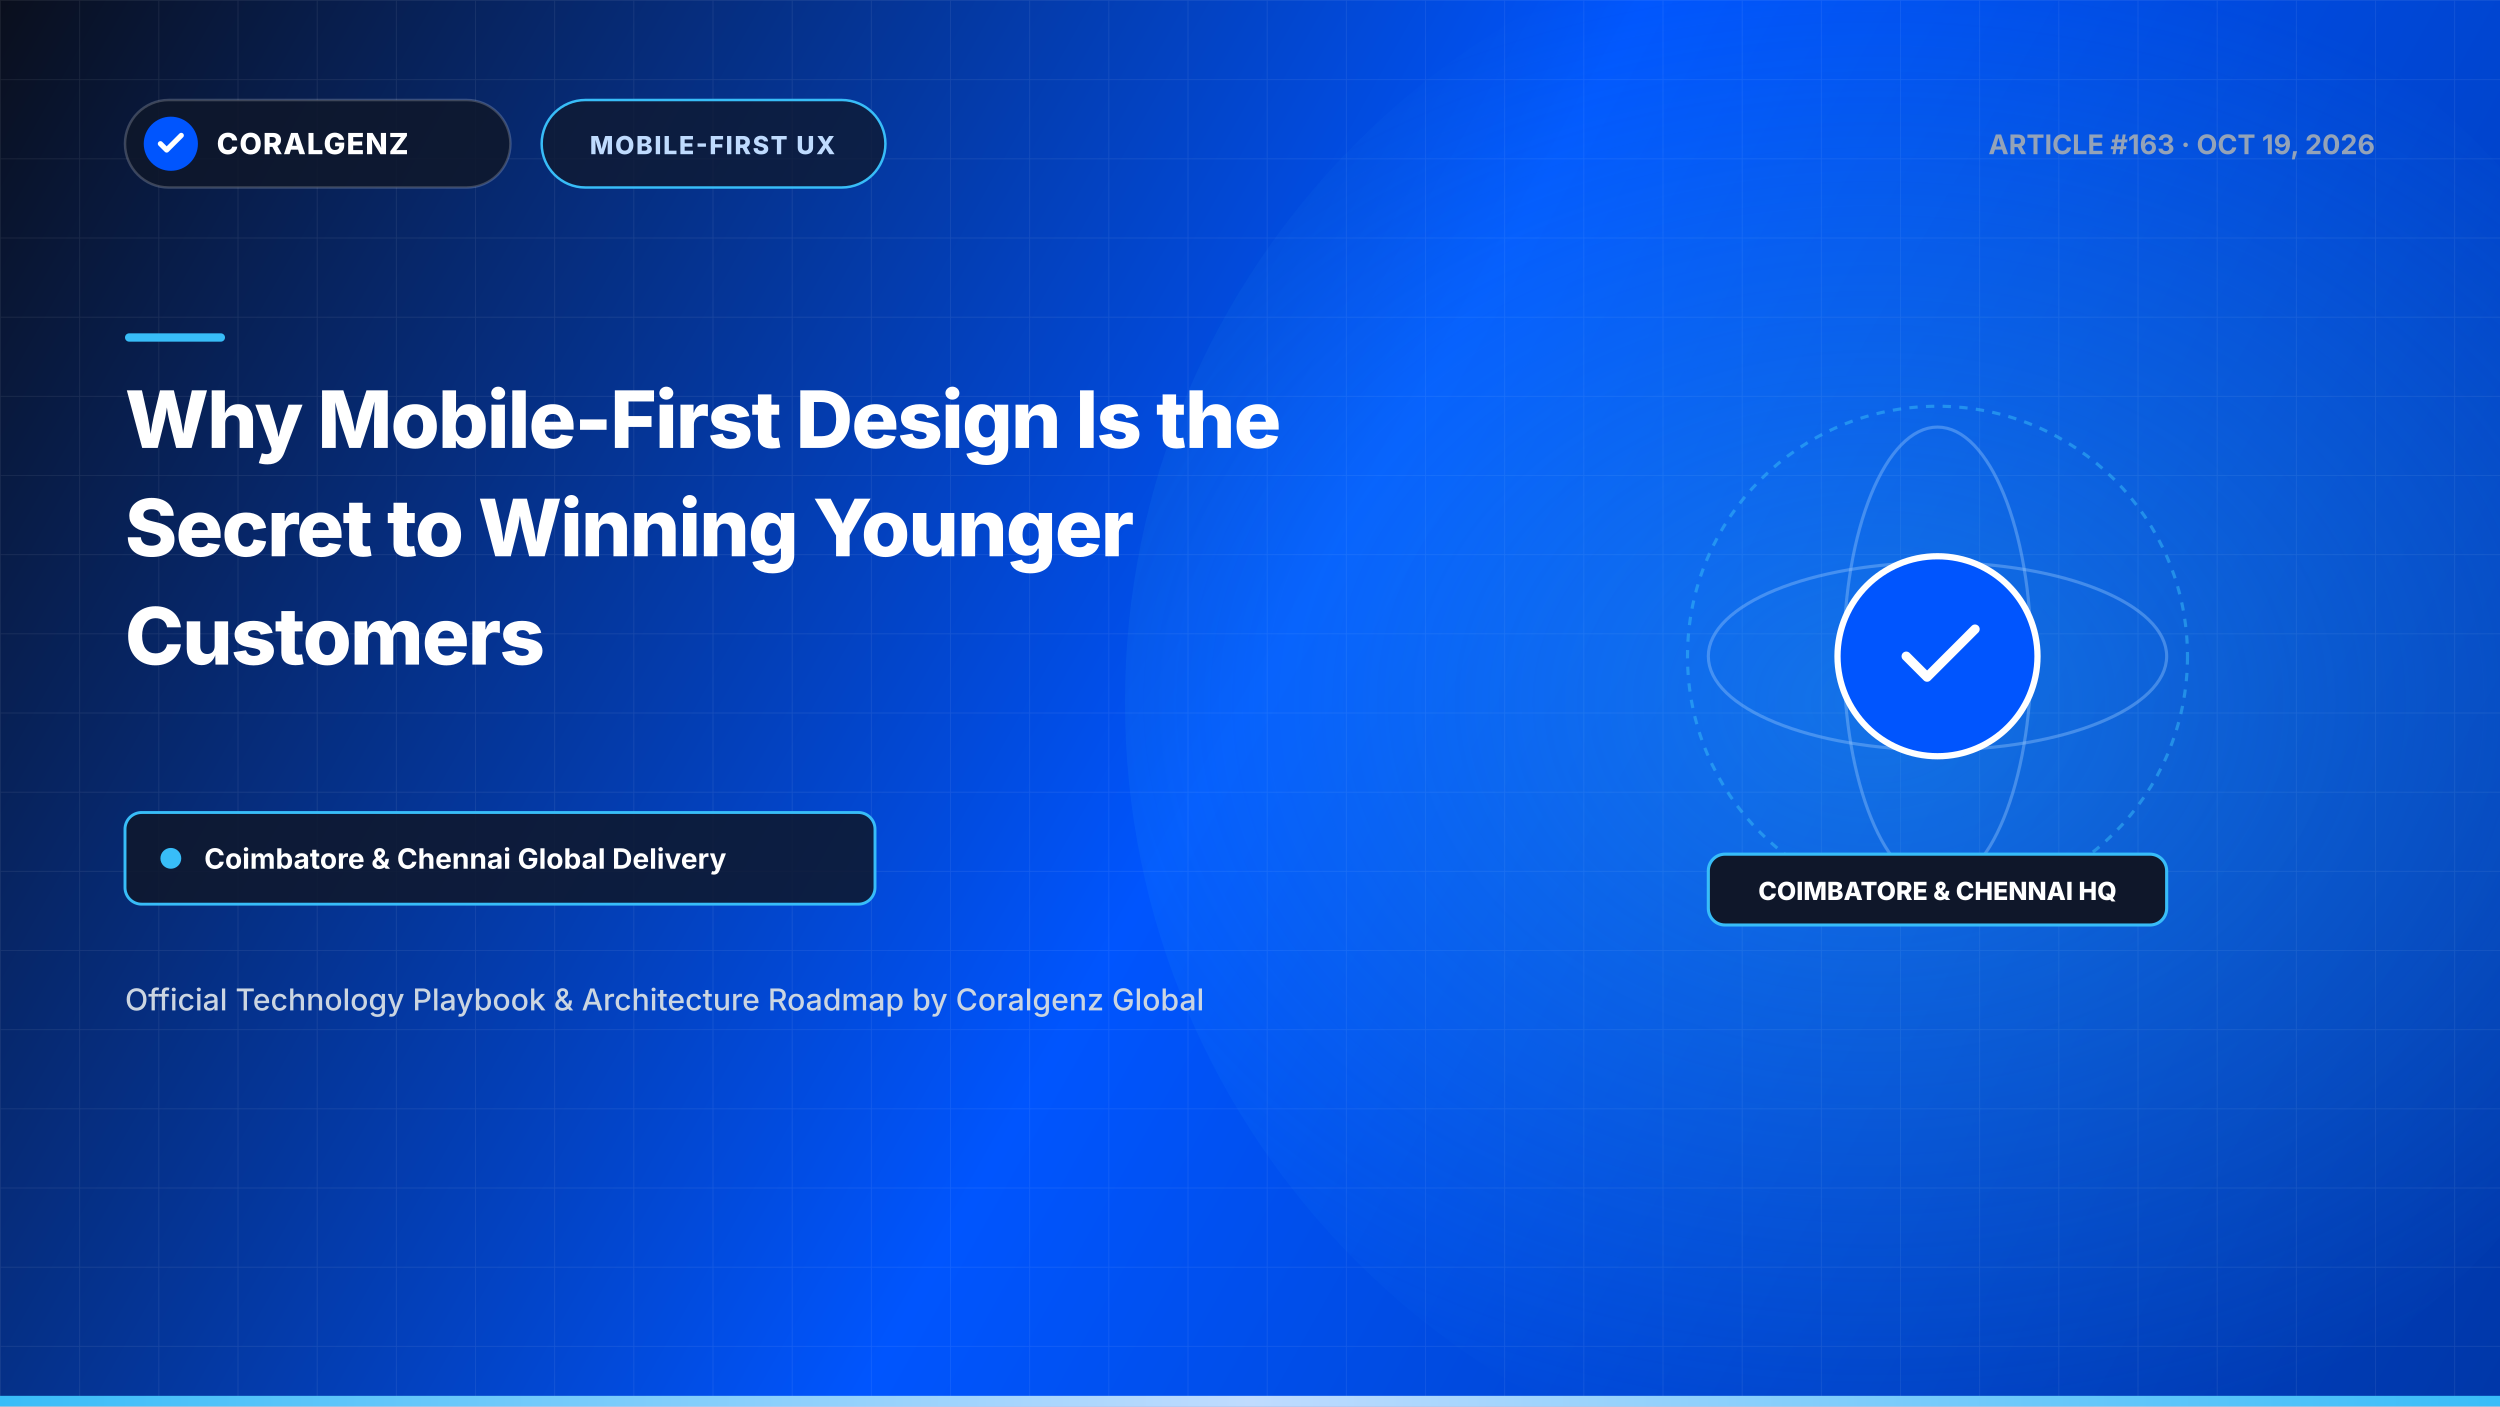
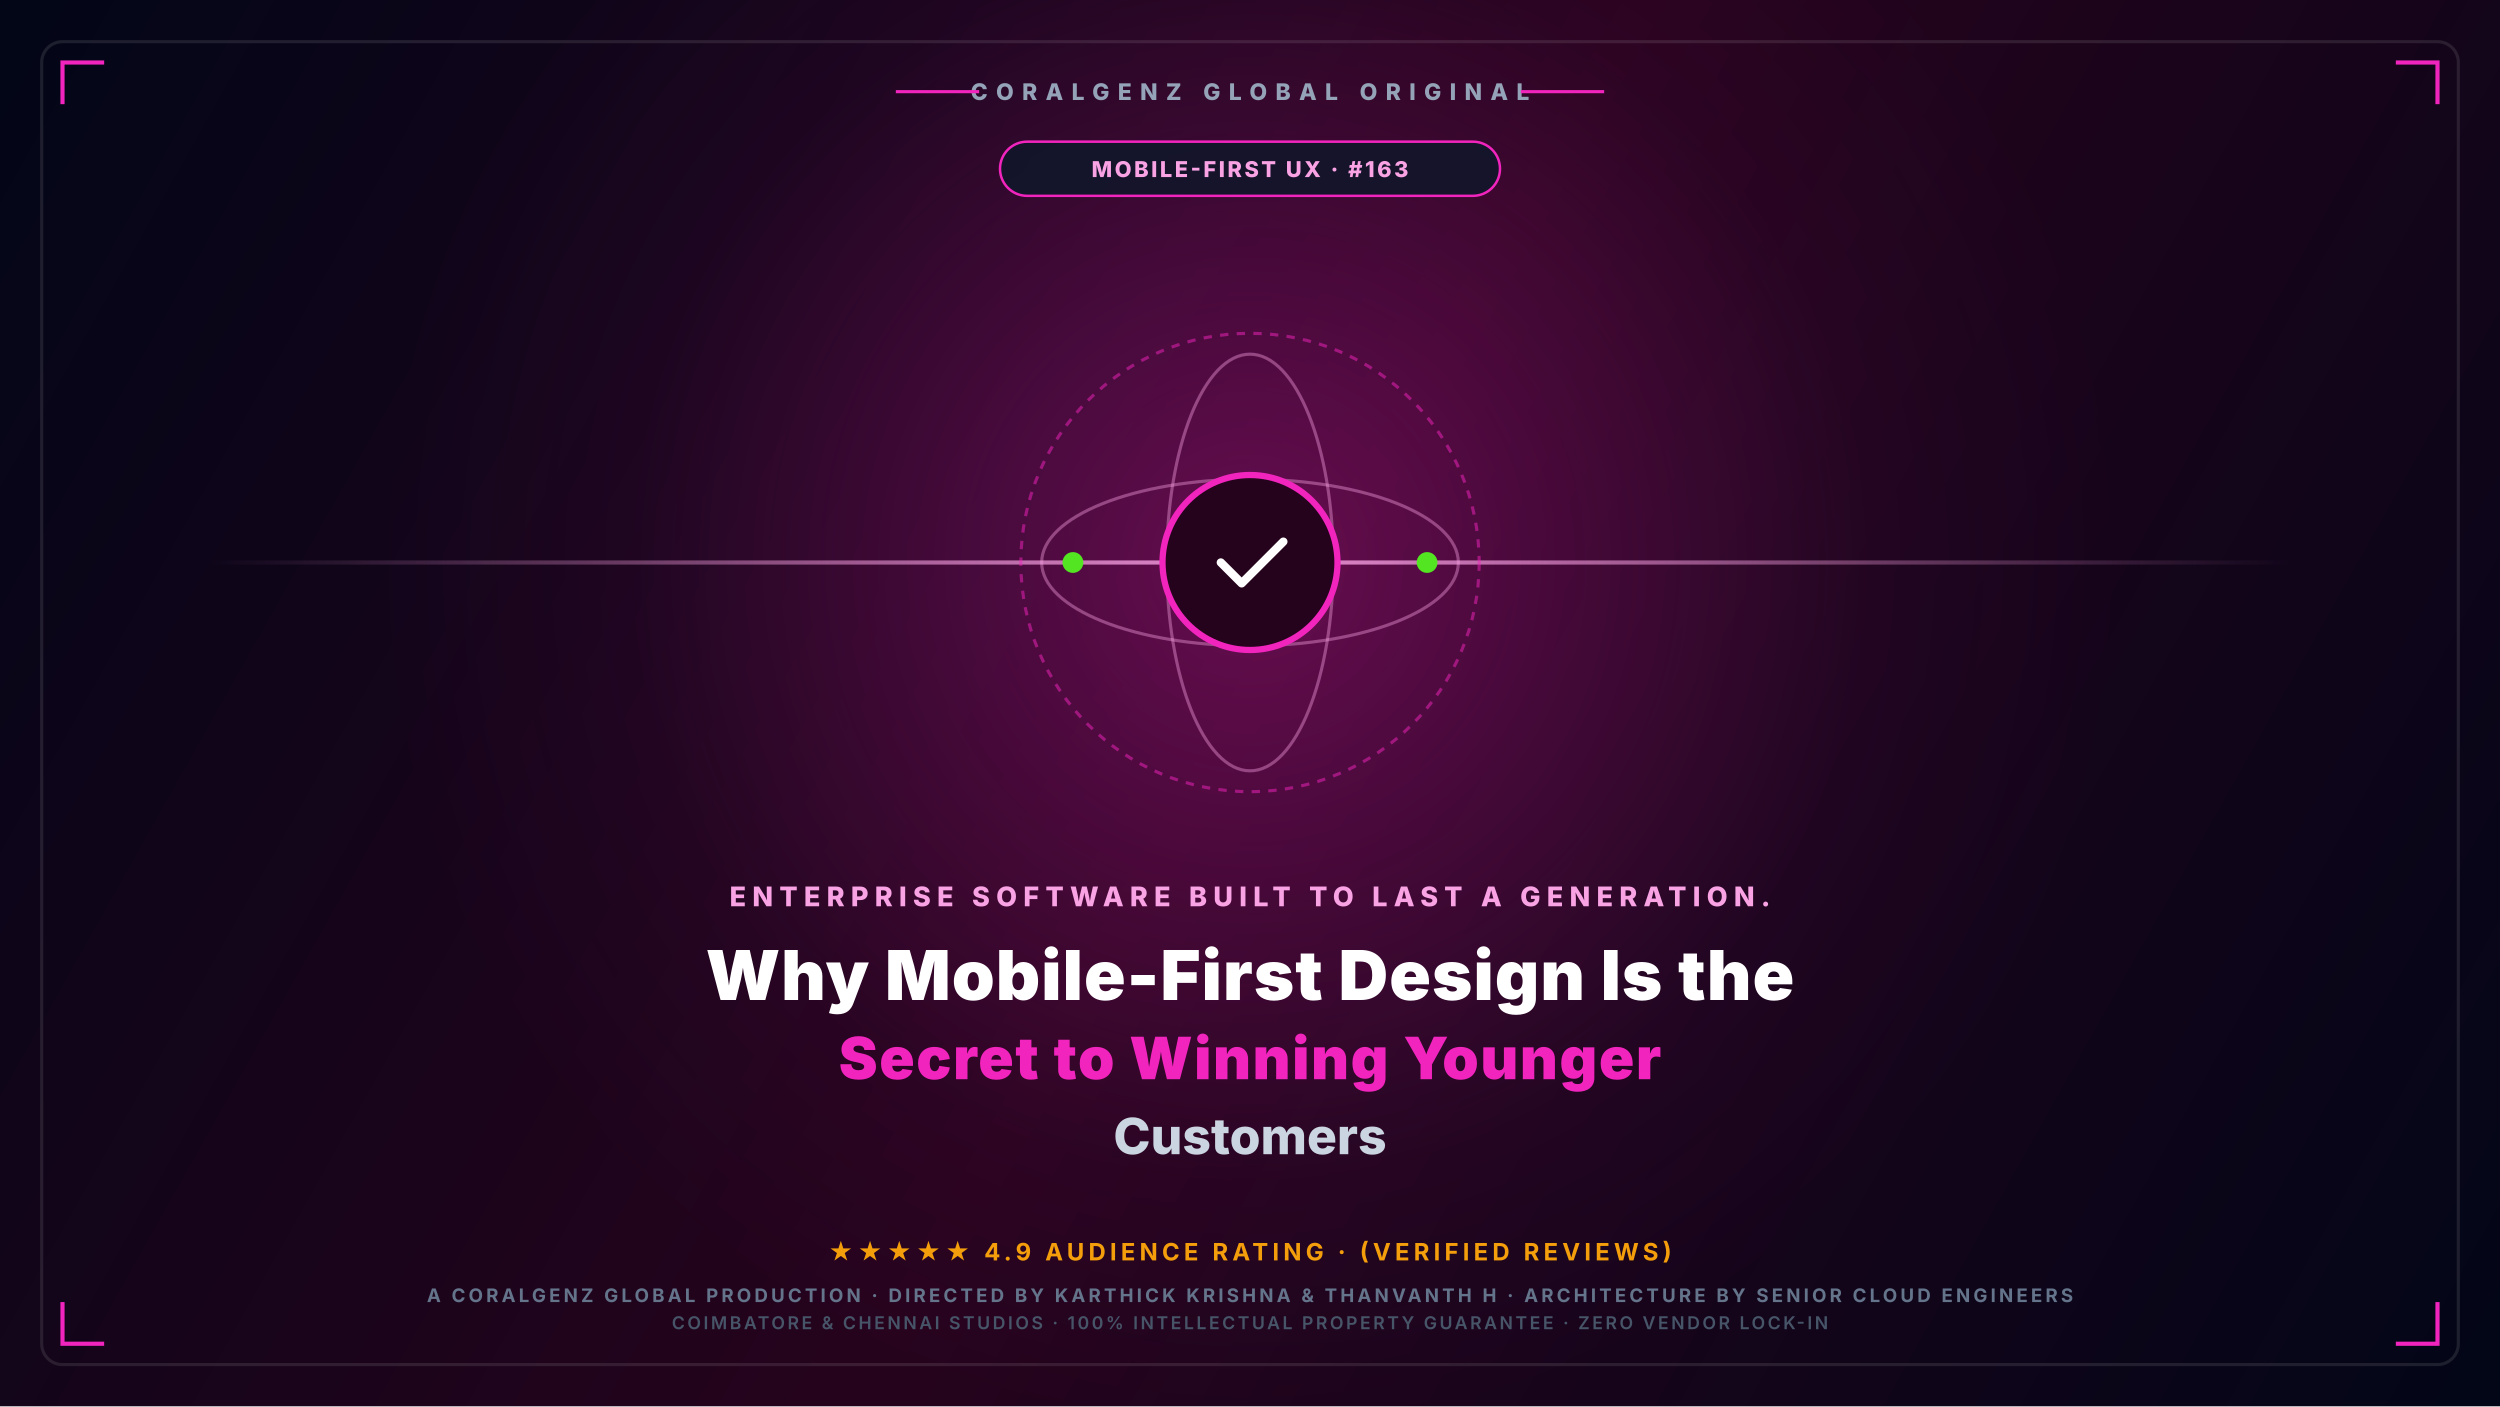
<svg xmlns="http://www.w3.org/2000/svg" width="1200" height="675" viewBox="0 0 1200 675" fill="none">
  <defs>
    <linearGradient id="bg-163" x1="0" y1="0" x2="1200" y2="675" gradientUnits="userSpaceOnUse">
-       <stop stop-color="#0a0f1d" />
-       <stop offset="0.5" stop-color="#0055fe" />
-       <stop offset="1" stop-color="#0037a8" />
+       <stop stop-color="#020617" />
+       <stop offset="0.5" stop-color="#26031d" />
+       <stop offset="1" stop-color="#020617" />
    </linearGradient>
-     <radialGradient id="glow-163" cx="0" cy="0" r="1" gradientUnits="userSpaceOnUse" gradientTransform="translate(900 337) rotate(90) scale(360 480)">
-       <stop stop-color="#38bdf8" stop-opacity="0.35" />
-       <stop offset="1" stop-color="#38bdf8" stop-opacity="0" />
+     <radialGradient id="spot-163" cx="600" cy="270" r="420" gradientUnits="userSpaceOnUse">
+       <stop stop-color="#f224be" stop-opacity="0.32" />
+       <stop offset="0.7" stop-color="#f224be" stop-opacity="0.04" />
+       <stop offset="1" stop-color="#f224be" stop-opacity="0" />
    </radialGradient>
-     <linearGradient id="line-grad-163" x1="0" y1="0" x2="1200" y2="0" gradientUnits="userSpaceOnUse">
-       <stop stop-color="#38bdf8" />
-       <stop offset="0.5" stop-color="#bfdbfe" />
-       <stop offset="1" stop-color="#38bdf8" />
+     <linearGradient id="flare-163" x1="100" y1="270" x2="1100" y2="270" gradientUnits="userSpaceOnUse">
+       <stop stop-color="#f9a2e4" stop-opacity="0" />
+       <stop offset="0.5" stop-color="#f9a2e4" stop-opacity="0.85" />
+       <stop offset="1" stop-color="#f9a2e4" stop-opacity="0" />
    </linearGradient>
-     <pattern id="grid-163" width="38" height="38" patternUnits="userSpaceOnUse">
-       <path d="M 38 0 L 0 0 0 38" fill="none" stroke="#ffffff" stroke-width="0.75" opacity="0.08" />
-     </pattern>
  </defs>
  <rect width="1200" height="675" fill="url(#bg-163)" />
-   <rect width="1200" height="675" fill="url(#grid-163)" />
-   <circle cx="920" cy="337" r="380" fill="url(#glow-163)" />
-   <g transform="translate(60, 48)">
-     <rect width="185" height="42" rx="21" fill="rgba(15, 23, 42, 0.85)" stroke="rgba(255, 255, 255, 0.2)" stroke-width="1.2" />
-     <circle cx="22" cy="21" r="13" fill="#0055fe" />
-     <path d="M 17 21 L 20 24 L 27 17" stroke="#ffffff" stroke-width="2.5" stroke-linecap="round" stroke-linejoin="round" />
-     <text x="44" y="26" font-family="'Satoshi', 'Inter', -apple-system, sans-serif" font-size="14" font-weight="800" fill="#ffffff" letter-spacing="0.5">CORALGENZ</text>
-     <rect x="200" y="0" width="165" height="42" rx="21" fill="rgba(15, 23, 42, 0.75)" stroke="#38bdf8" stroke-width="1.2" />
-     <text x="282" y="26" font-family="'Inter', sans-serif" font-size="12" font-weight="800" fill="#bfdbfe" letter-spacing="0.8" text-anchor="middle">MOBILE-FIRST UX</text>
-     <text x="1080" y="26" text-anchor="end" font-family="'JetBrains Mono', 'Inter', monospace" font-size="13" font-weight="700" fill="#94a3b8">ARTICLE #163 · OCT 19, 2026</text>
+   <rect width="1200" height="675" fill="url(#spot-163)" />
+   <line x1="80" y1="270" x2="1120" y2="270" stroke="url(#flare-163)" stroke-width="2" />
+   <text x="600" y="48" font-family="'Inter', sans-serif" font-size="11" font-weight="800" fill="#94a3b8" letter-spacing="4" text-anchor="middle">CORALGENZ GLOBAL ORIGINAL</text>
+   <line x1="430" y1="44" x2="470" y2="44" stroke="#f224be" stroke-width="1.5" />
+   <line x1="730" y1="44" x2="770" y2="44" stroke="#f224be" stroke-width="1.5" />
+   <g transform="translate(600, 68)">
+     <rect x="-120" y="0" width="240" height="26" rx="13" fill="rgba(15, 23, 42, 0.85)" stroke="#f224be" stroke-width="1.2" />
+     <text x="0" y="17" font-family="'Inter', sans-serif" font-size="10.5" font-weight="800" fill="#f9a2e4" letter-spacing="1.2" text-anchor="middle">MOBILE-FIRST UX · #163</text>
  </g>
-   <g transform="translate(60, 160)">
-     <rect x="0" y="0" width="48" height="4" rx="2" fill="#38bdf8" />
-     <text x="0" y="55" font-family="'Satoshi', 'Inter', -apple-system, sans-serif" font-size="38" font-weight="800" fill="#ffffff" letter-spacing="-0.02em">
-       <tspan x="0" dy="0">Why Mobile-First Design Is the</tspan>
-       <tspan x="0" dy="52">Secret to Winning Younger</tspan>
-       <tspan x="0" dy="52">Customers</tspan>
-     </text>
-     <g transform="translate(0, 230)">
-       <rect width="360" height="44" rx="8" fill="rgba(15, 23, 42, 0.85)" stroke="#38bdf8" stroke-width="1.4" />
-       <circle cx="22" cy="22" r="5" fill="#38bdf8" />
-       <text x="38" y="27" font-family="'Inter', sans-serif" font-size="13.5" font-weight="700" fill="#ffffff">Coimbatore &amp; Chennai Global Delivery</text>
-     </g>
-     <text x="0" y="325" font-family="'Inter', sans-serif" font-size="14.5" font-weight="500" fill="#cbd5e1">
-       Official Technology Playbook &amp; Architecture Roadmap by Coralgenz Global
-     </text>
+   <g transform="translate(600, 270)">
+     <circle cx="0" cy="0" r="110" stroke="#f224be" stroke-width="1.5" stroke-dasharray="4 4" opacity="0.5" />
+     <ellipse cx="0" cy="0" rx="100" ry="40" stroke="#f9a2e4" stroke-width="1.5" opacity="0.4" />
+     <ellipse cx="0" cy="0" rx="40" ry="100" stroke="#f9a2e4" stroke-width="1.5" opacity="0.4" />
+     <circle cx="0" cy="0" r="42" fill="#26031d" stroke="#f224be" stroke-width="3" />
+     <path d="M -14 0 L -4 10 L 16 -10" stroke="#ffffff" stroke-width="4" stroke-linecap="round" stroke-linejoin="round" />
+     <circle cx="-85" cy="0" r="5" fill="#53e522" />
+     <circle cx="85" cy="0" r="5" fill="#53e522" />
  </g>
-   <g transform="translate(730, 130)">
-     <g transform="translate(40, 25)">
-       <circle cx="160" cy="160" r="120" stroke="#38bdf8" stroke-width="1.5" stroke-dasharray="4 4" opacity="0.5" />
-       <ellipse cx="160" cy="160" rx="110" ry="45" stroke="#93c5fd" stroke-width="1.5" opacity="0.4" />
-       <ellipse cx="160" cy="160" rx="45" ry="110" stroke="#93c5fd" stroke-width="1.5" opacity="0.4" />
-       <circle cx="160" cy="160" r="48" fill="#0055fe" stroke="#ffffff" stroke-width="3" />
-       <path d="M 145 160 L 155 170 L 178 147" stroke="#ffffff" stroke-width="4.5" stroke-linecap="round" stroke-linejoin="round" />
-       <rect x="50" y="255" width="220" height="34" rx="8" fill="#0f172a" stroke="#38bdf8" stroke-width="1.5" />
-       <text x="160" y="277" font-family="'Inter', sans-serif" font-size="12" font-weight="800" fill="#ffffff" text-anchor="middle">COIMBATORE &amp; CHENNAI HQ</text>
-     </g>
+   <text x="600" y="435" font-family="'Inter', sans-serif" font-size="13" font-weight="800" fill="#f9a2e4" letter-spacing="3" text-anchor="middle">ENTERPRISE SOFTWARE BUILT TO LAST A GENERATION.</text>
+   <g transform="translate(600, 480)">
+     <text x="0" y="0" font-family="'Satoshi', 'Inter', sans-serif" font-size="33" font-weight="900" fill="#ffffff" letter-spacing="0.5" text-anchor="middle">Why Mobile-First Design Is the</text>
+     <text x="0" y="38" font-family="'Satoshi', 'Inter', sans-serif" font-size="28" font-weight="900" fill="#f224be" letter-spacing="0.8" text-anchor="middle">Secret to Winning Younger</text>
+     <text x="0" y="74" font-family="Satoshi, Inter, sans-serif" font-size="24" font-weight="800" fill="#cbd5e1" text-anchor="middle">Customers</text>
  </g>
-   <rect x="0" y="670" width="1200" height="5" fill="url(#line-grad-163)" />
+   <g transform="translate(600, 605)">
+     <text x="0" y="0" font-family="'Inter', sans-serif" font-size="11.5" font-weight="700" fill="#f59e0b" letter-spacing="2" text-anchor="middle">★★★★★ 4.9 AUDIENCE RATING · (VERIFIED REVIEWS)</text>
+     <text x="0" y="20" font-family="'Inter', sans-serif" font-size="9" font-weight="700" fill="#64748b" letter-spacing="1.5" text-anchor="middle">A CORALGENZ GLOBAL PRODUCTION · DIRECTED BY KARTHICK KRISHNA &amp; THANVANTH H · ARCHITECTURE BY SENIOR CLOUD ENGINEERS</text>
+     <text x="0" y="33" font-family="'Inter', sans-serif" font-size="8.5" font-weight="600" fill="#475569" letter-spacing="1.2" text-anchor="middle">COIMBATORE &amp; CHENNAI STUDIOS · 100% INTELLECTUAL PROPERTY GUARANTEE · ZERO VENDOR LOCK-IN</text>
+   </g>
+   <rect x="20" y="20" width="1160" height="635" rx="10" stroke="rgba(255, 255, 255, 0.1)" stroke-width="1.5" fill="none" />
+   <path d="M 30 50 V 30 H 50" stroke="#f224be" stroke-width="2" fill="none" />
+   <path d="M 1170 50 V 30 H 1150" stroke="#f224be" stroke-width="2" fill="none" />
+   <path d="M 30 625 V 645 H 50" stroke="#f224be" stroke-width="2" fill="none" />
+   <path d="M 1170 625 V 645 H 1150" stroke="#f224be" stroke-width="2" fill="none" />
</svg>
